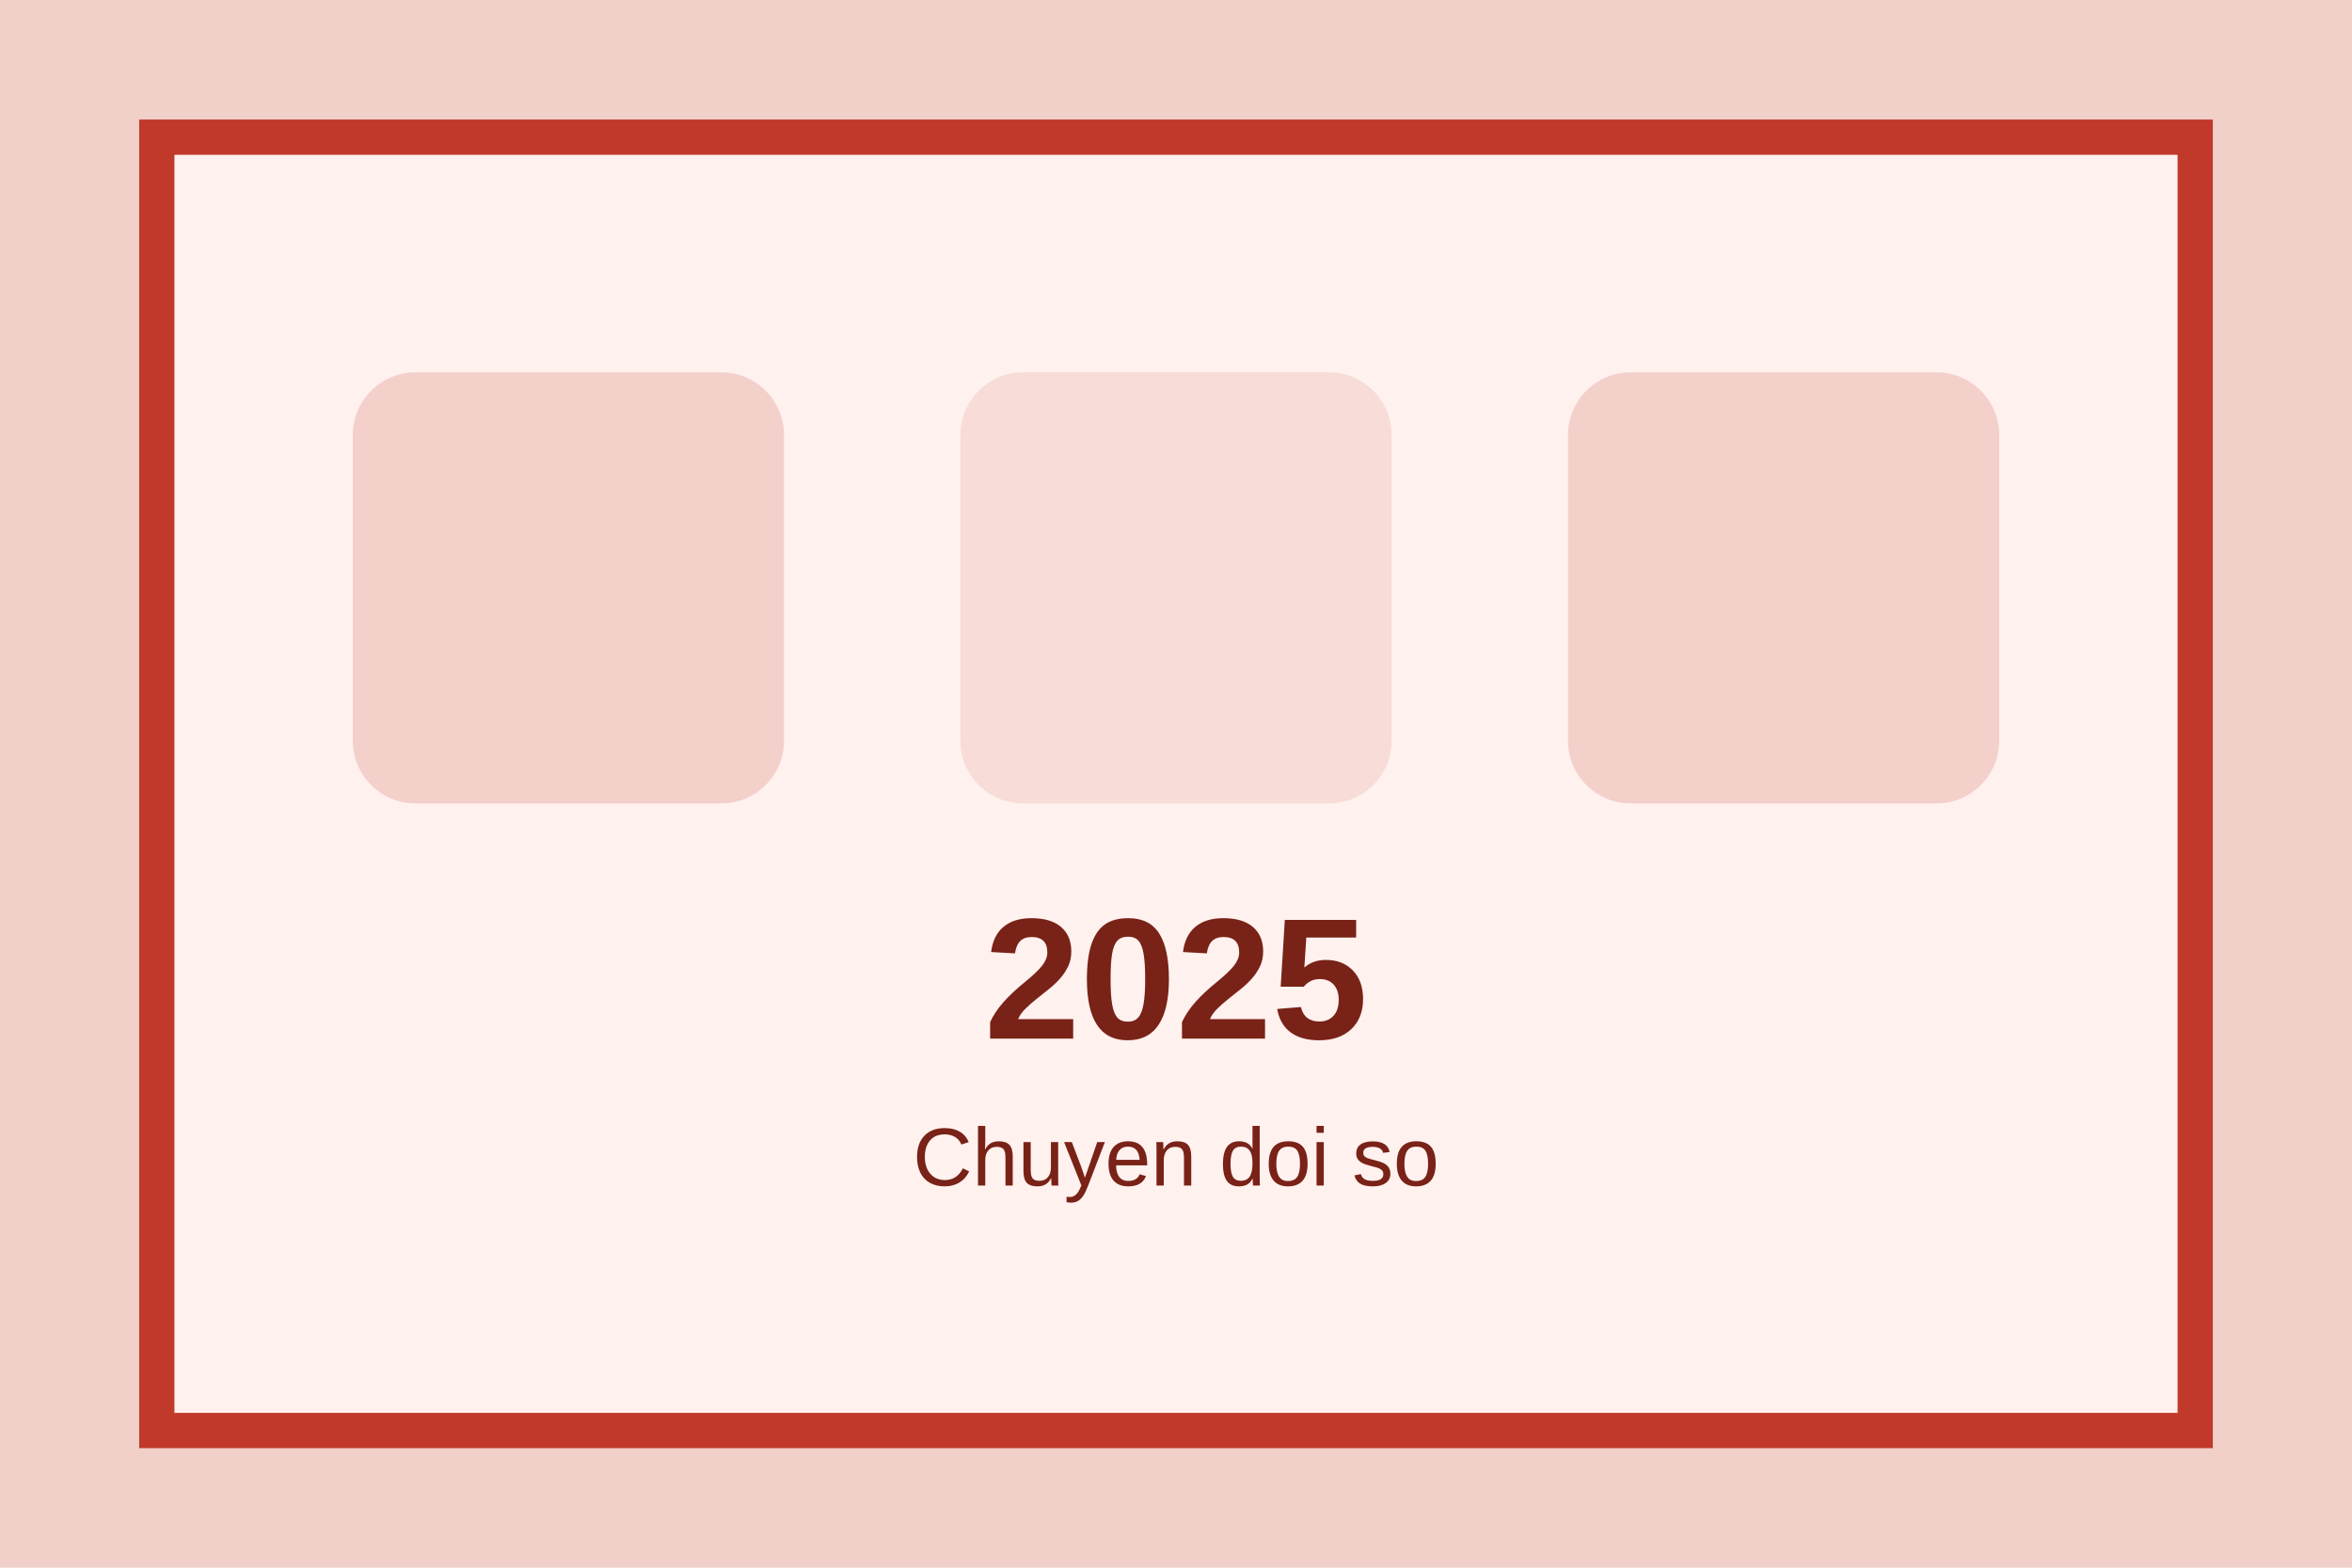
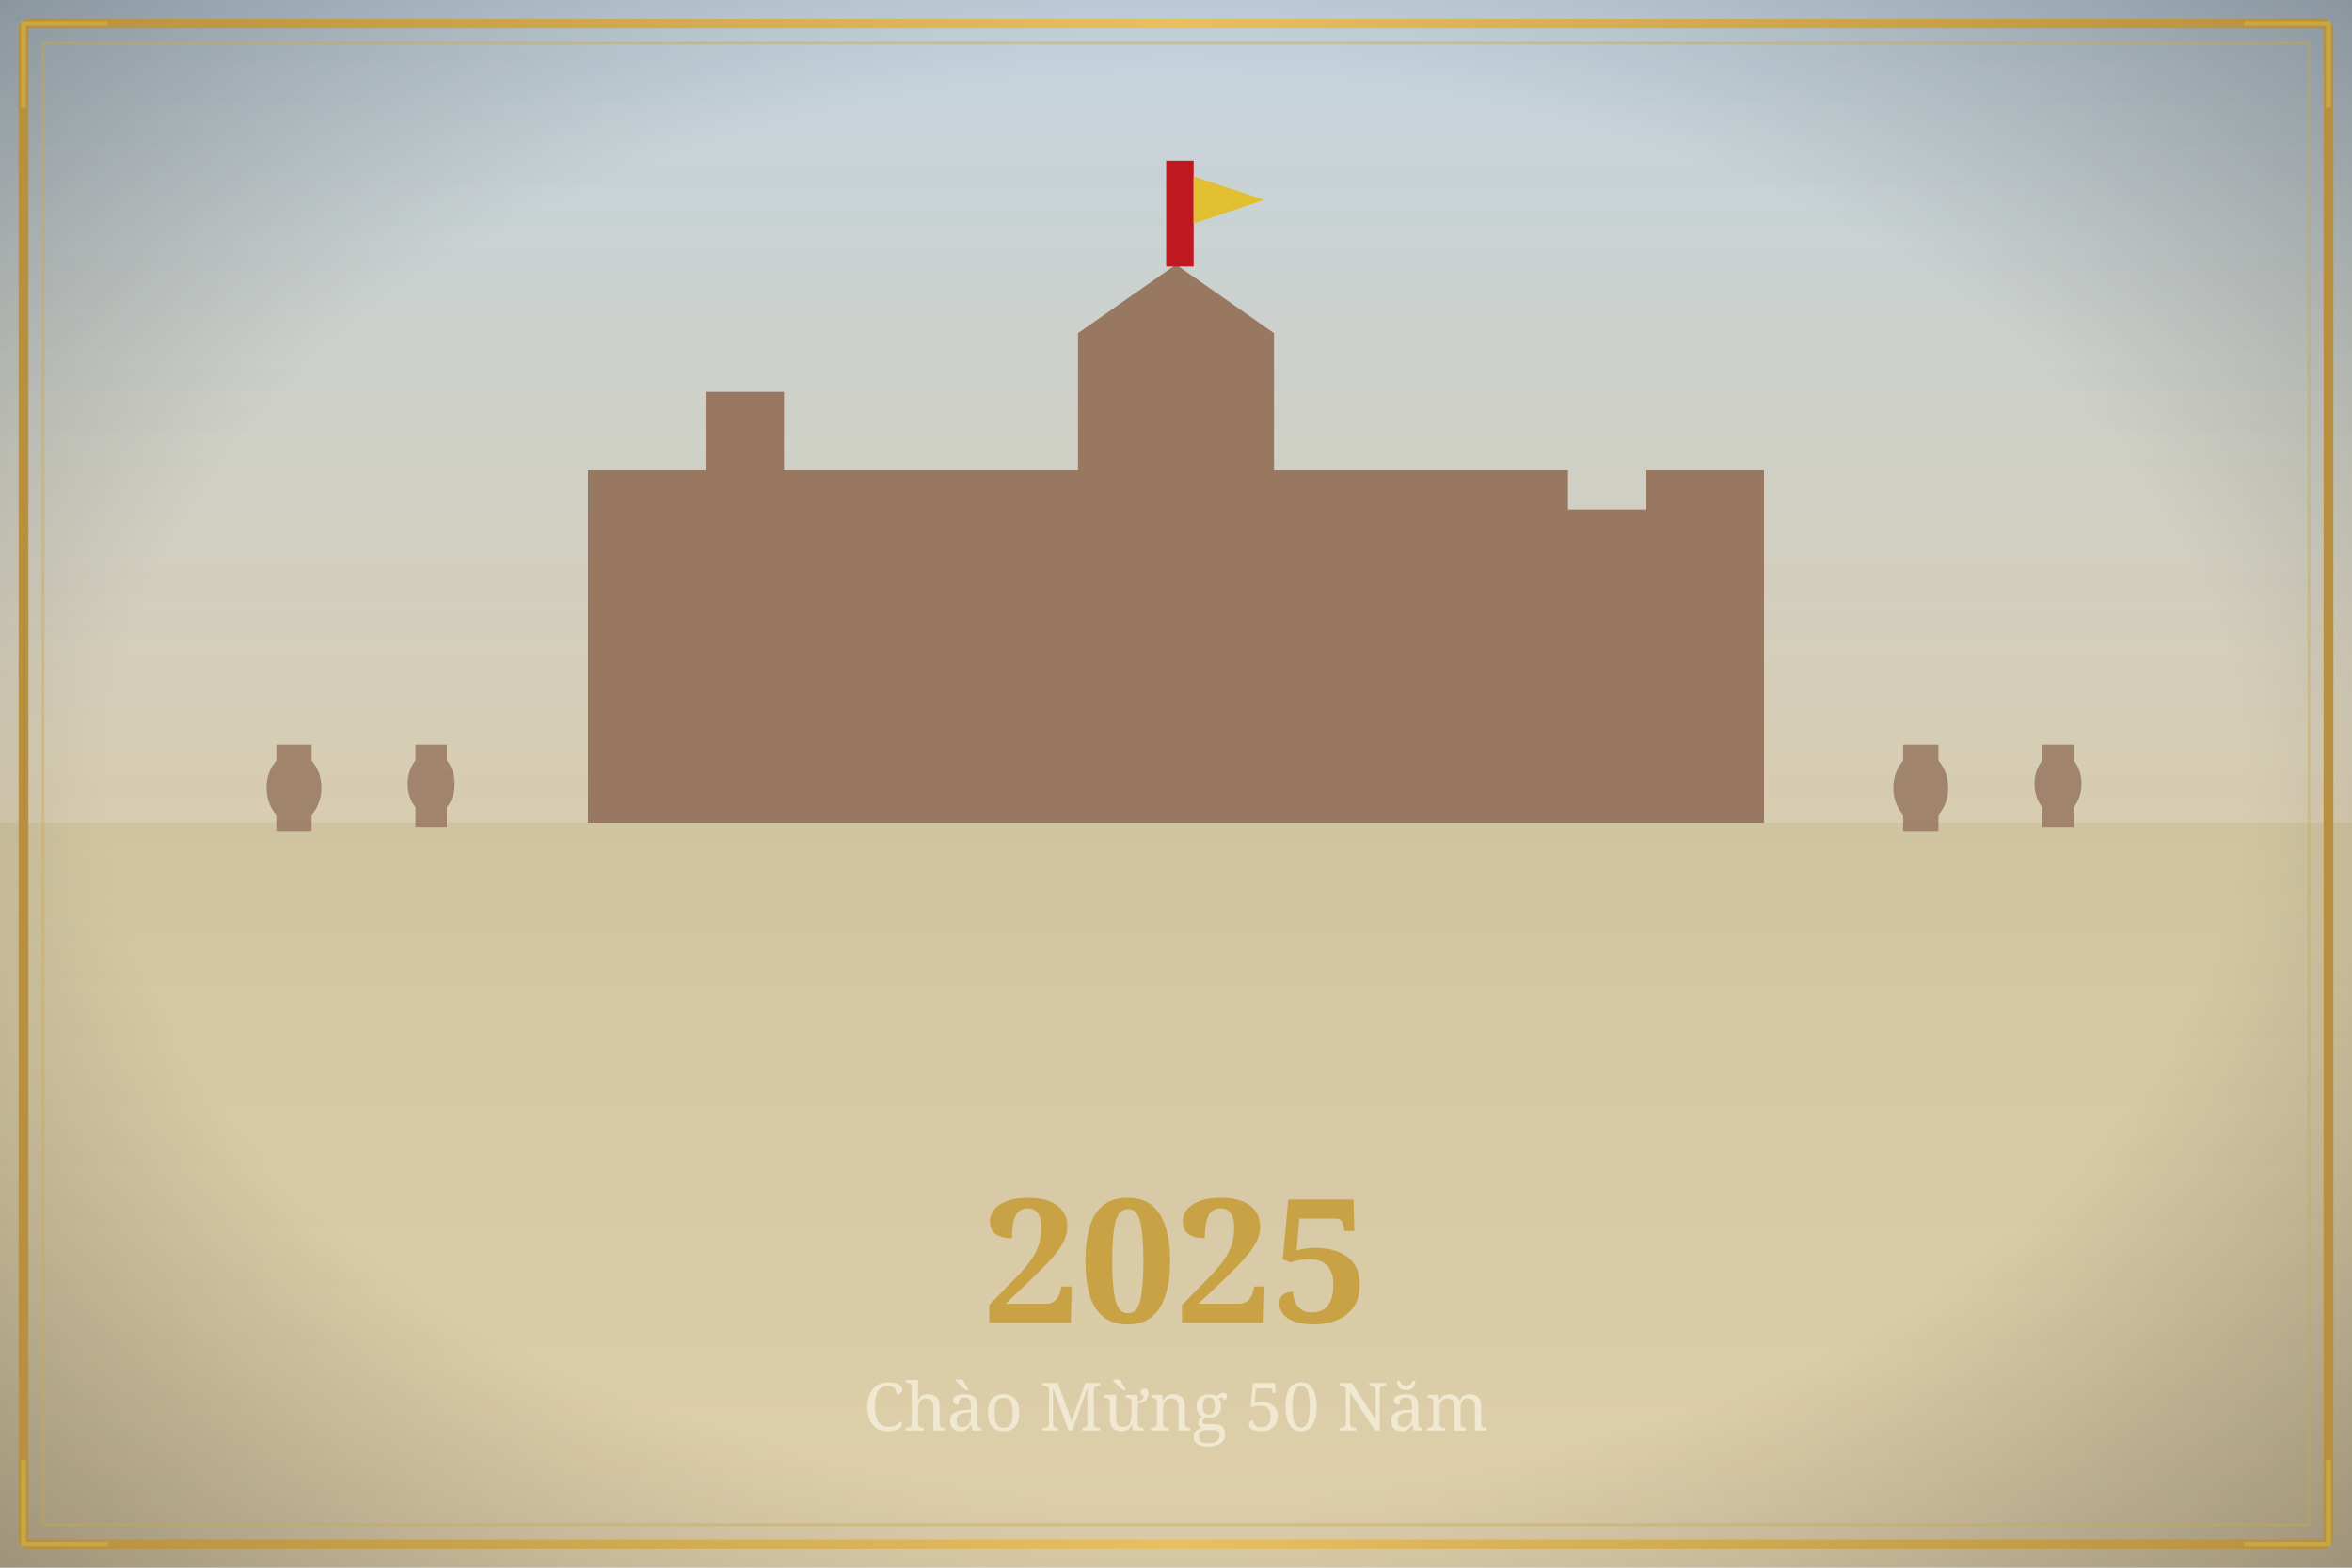
<svg xmlns="http://www.w3.org/2000/svg" width="1200" height="800" viewBox="0 0 1200 800">
-   <rect width="1200" height="800" fill="#f0d0c9" />
-   <rect x="80" y="70" width="1040" height="660" fill="#fff1ee" stroke="#c0392b" stroke-width="18" />
-   <rect x="180" y="190" width="220" height="220" rx="32" fill="#c0392b" opacity="0.18" />
-   <rect x="490" y="190" width="220" height="220" rx="32" fill="#c0392b" opacity="0.12" />
-   <rect x="800" y="190" width="220" height="220" rx="32" fill="#c0392b" opacity="0.18" />
-   <text x="600" y="530" text-anchor="middle" font-family="Arial" font-size="88" font-weight="700" fill="#792217">2025</text>
-   <text x="600" y="605" text-anchor="middle" font-family="Arial" font-size="42" fill="#792217">Chuyen doi so</text>
+   <defs>
+     <linearGradient id="sky" x1="0%" y1="0%" x2="0%" y2="100%">
+       <stop offset="0%" stop-color="#c4d4e0" />
+       <stop offset="100%" stop-color="#d8ccb0" />
+     </linearGradient>
+     <linearGradient id="gnd" x1="0%" y1="0%" x2="0%" y2="100%">
+       <stop offset="0%" stop-color="#d0c4a0" />
+       <stop offset="100%" stop-color="#e0d0ac" />
+     </linearGradient>
+     <radialGradient id="vig" cx="50%" cy="50%" r="75%">
+       <stop offset="60%" stop-color="rgba(0,0,0,0)" />
+       <stop offset="100%" stop-color="rgba(0,0,0,0.35)" />
+     </radialGradient>
+     <linearGradient id="gold" x1="0%" y1="0%" x2="100%" y2="0%">
+       <stop offset="0%" stop-color="#b89040" />
+       <stop offset="50%" stop-color="#e8c060" />
+       <stop offset="100%" stop-color="#b89040" />
+     </linearGradient>
+   </defs>
+   <rect width="1200" height="420" fill="url(#sky)" />
+   <rect y="420" width="1200" height="380" fill="url(#gnd)" />
+   <polygon points="300,420 300,240 360,240 360,200 400,200 400,240 550,240 550,170 600,135 650,170 650,240 800,240 800,260 840,260 840,240 900,240 900,420" fill="#987860" />
+   <rect x="595" y="82" width="14" height="54" fill="#c01820" />
+   <polygon points="609,90 645,102 609,114" fill="#e0c030" />
+   <g fill="#987860" opacity="0.85">
+     <ellipse cx="150" cy="402" rx="14" ry="18" />
+     <rect x="141" y="380" width="18" height="44" />
+     <ellipse cx="220" cy="400" rx="12" ry="16" />
+     <rect x="212" y="380" width="16" height="42" />
+     <ellipse cx="980" cy="402" rx="14" ry="18" />
+     <rect x="971" y="380" width="18" height="44" />
+     <ellipse cx="1050" cy="400" rx="12" ry="16" />
+     <rect x="1042" y="380" width="16" height="42" />
+   </g>
+   <rect width="1200" height="800" fill="url(#vig)" />
+   <rect x="12" y="12" width="1176" height="776" fill="none" stroke="url(#gold)" stroke-width="5" rx="3" />
+   <rect x="22" y="22" width="1156" height="756" fill="none" stroke="rgba(200,168,80,0.4)" stroke-width="1.5" />
+   <g stroke="#c8a840" stroke-width="2.5" fill="none">
+     <path d="M12,55 L12,12 L55,12" />
+     <path d="M1145,12 L1188,12 L1188,55" />
+     <path d="M1188,745 L1188,788 L1145,788" />
+     <path d="M55,788 L12,788 L12,745" />
+   </g>
+   <text x="600" y="675" text-anchor="middle" font-family="Georgia,serif" font-size="88" font-weight="700" fill="#c8a040" opacity="0.95">2025</text>
+   <text x="600" y="730" text-anchor="middle" font-family="Georgia,serif" font-size="34" fill="#f0e8d0">Chào Mừng 50 Năm</text>
</svg>
